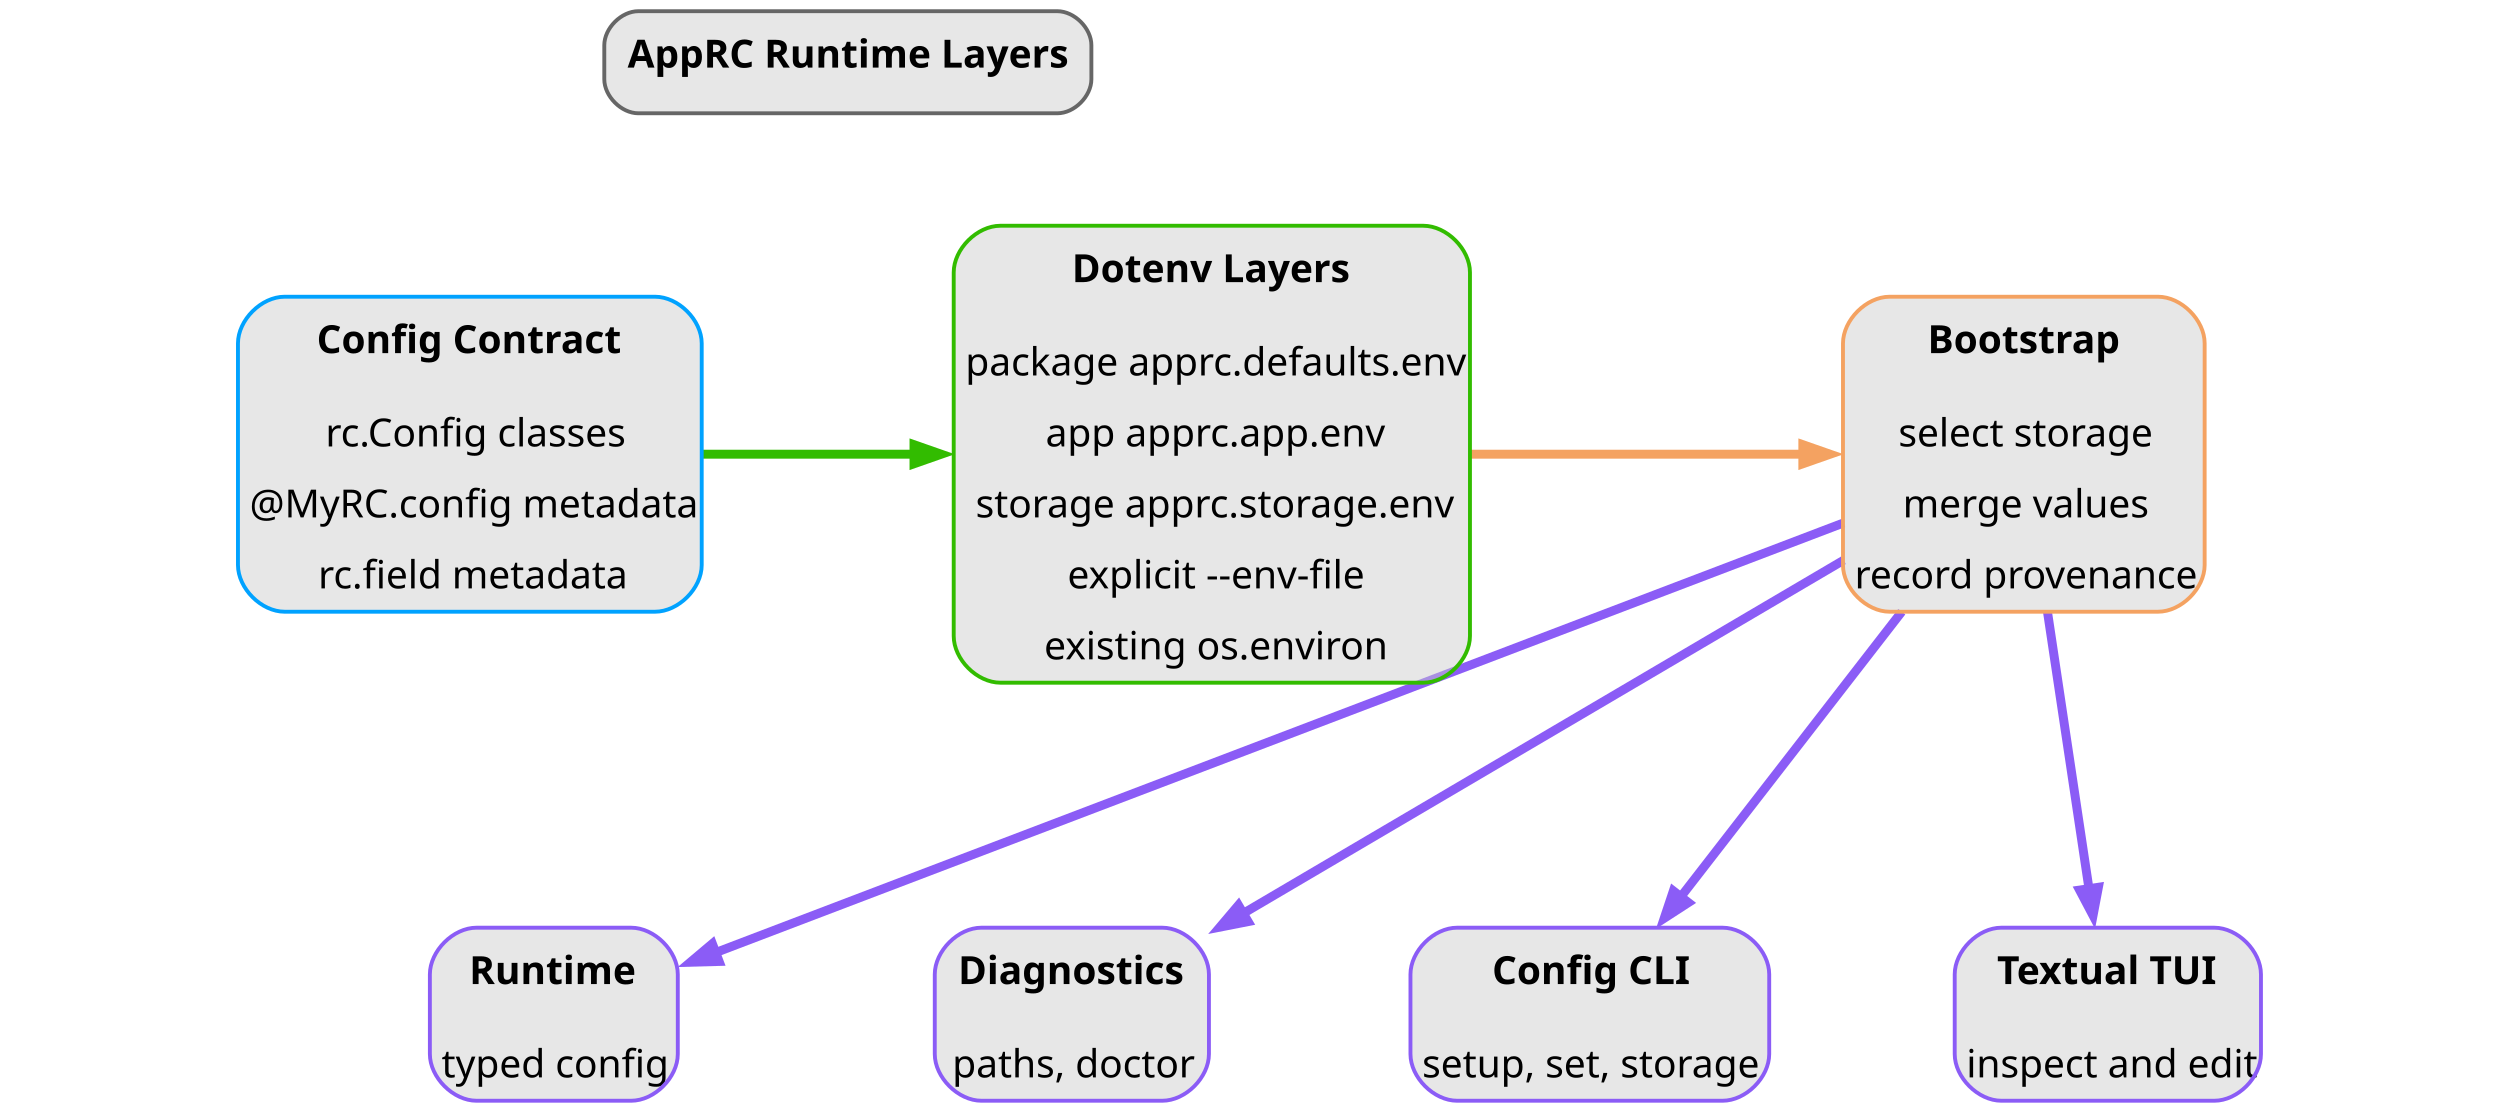
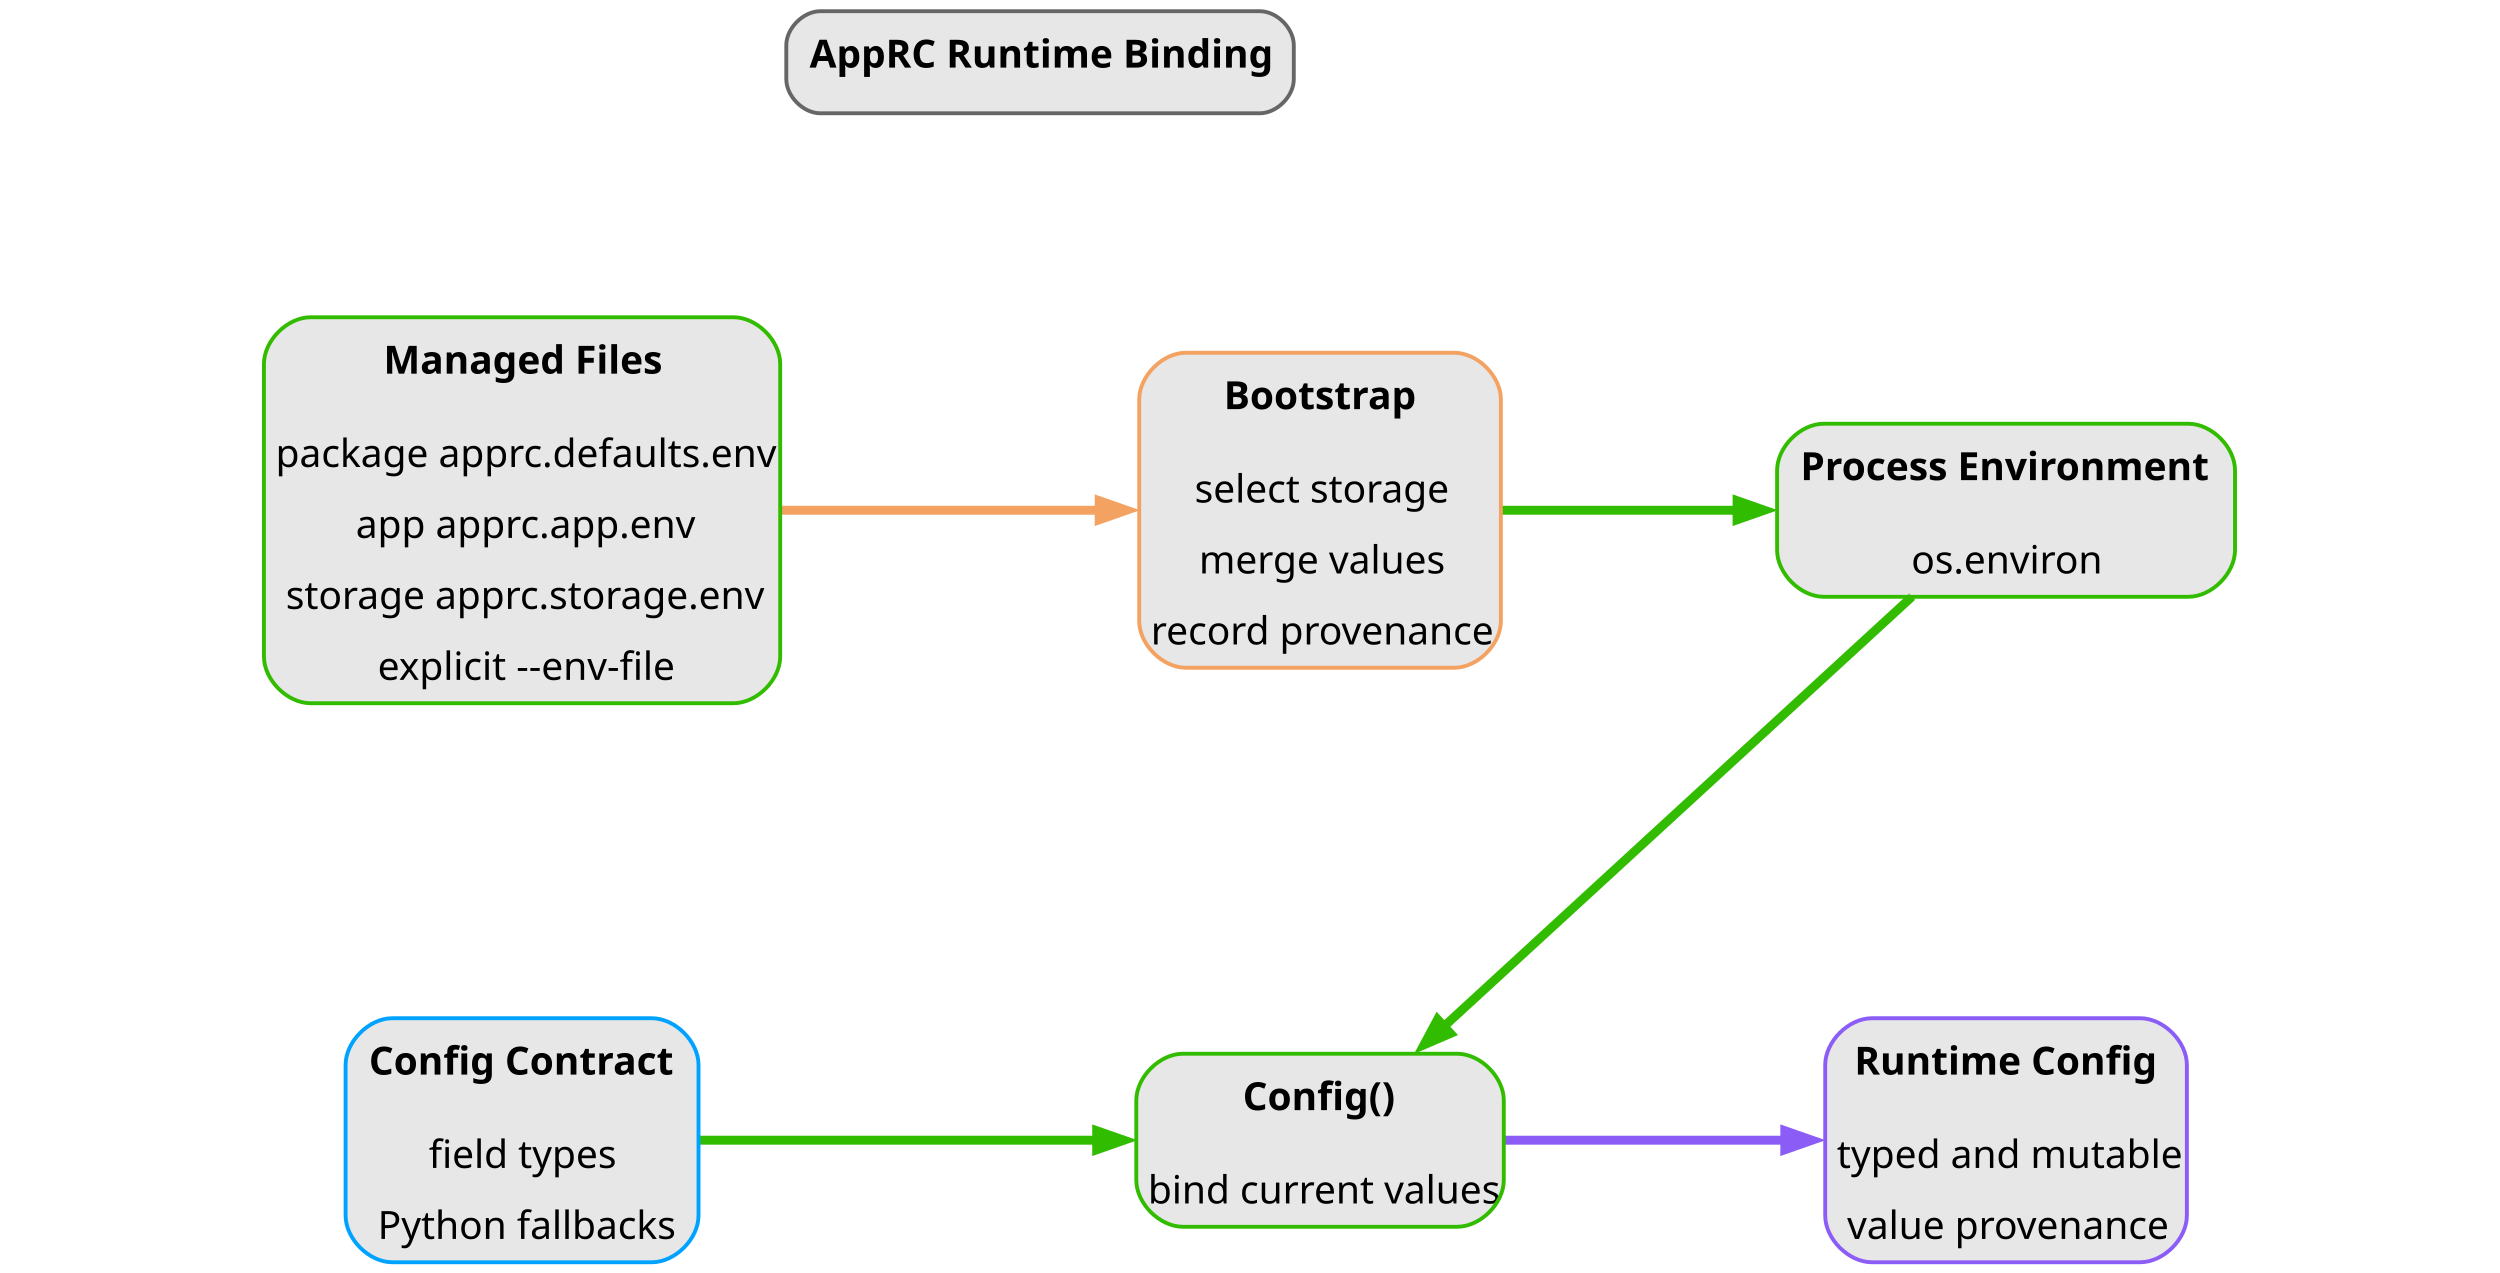
- <svg xmlns="http://www.w3.org/2000/svg" width="900px" height="400.272px" viewBox="-70.361 0 775.723 345">
-   <g id="graph0" class="graph" transform="scale(1.20668 1.20668) rotate(0) translate(2.88 283.05)">
+ <svg xmlns="http://www.w3.org/2000/svg" width="900px" height="457.956px" viewBox="-80.464 0 795.928 405">
+   <g id="graph0" class="graph" transform="scale(1.23811 1.23811) rotate(0) translate(2.88 324.58)">
    <g id="edge1" class="edge">
-       <path fill="none" stroke="#32bc00" stroke-width="2.3" d="M119.21,-166.25C136.57,-166.25 155.77,-166.25 174.01,-166.25" />
-       <polygon fill="#32bc00" stroke="#32bc00" stroke-width="2.3" points="173.84,-168.7 180.84,-166.25 173.84,-163.8 173.84,-168.7" />
+       <path fill="none" stroke="#f4a261" stroke-width="2.3" d="M132.71,-193.37C159.27,-193.37 189.54,-193.37 215.02,-193.37" />
+       <polygon fill="#f4a261" stroke="#f4a261" stroke-width="2.3" points="214.78,-195.83 221.78,-193.38 214.78,-190.93 214.78,-195.83" />
    </g>
    <g id="edge2" class="edge">
-       <path fill="none" stroke="#f4a261" stroke-width="2.3" d="M316.78,-166.25C344.4,-166.25 376.13,-166.25 402.63,-166.25" />
-       <polygon fill="#f4a261" stroke="#f4a261" stroke-width="2.3" points="402.4,-168.7 409.4,-166.25 402.4,-163.8 402.4,-168.7" />
+       <path fill="none" stroke="#32bc00" stroke-width="2.3" d="M317.92,-193.37C336.61,-193.37 358.56,-193.37 379.05,-193.37" />
+       <polygon fill="#32bc00" stroke="#32bc00" stroke-width="2.3" points="378.81,-195.83 385.81,-193.38 378.81,-190.93 378.81,-195.83" />
    </g>
    <g id="edge3" class="edge">
-       <path fill="none" stroke="#8b5cf6" stroke-width="2.3" d="M412.87,-148.59C338.5,-120.26 193.67,-65.09 122.59,-38.01" />
-       <polygon fill="#8b5cf6" stroke="#8b5cf6" stroke-width="2.3" points="123.73,-35.82 116.32,-35.62 121.99,-40.4 123.73,-35.82" />
+       <path fill="none" stroke="#32bc00" stroke-width="2.3" d="M423.82,-171.19C392.5,-142.43 337.81,-92.2 303.21,-60.43" />
+       <polygon fill="#32bc00" stroke="#32bc00" stroke-width="2.3" points="305.1,-58.84 298.29,-55.91 301.79,-62.45 305.1,-58.84" />
    </g>
    <g id="edge4" class="edge">
-       <path fill="none" stroke="#8b5cf6" stroke-width="2.3" d="M412.89,-139C368.51,-112.89 302.01,-73.77 258.42,-48.13" />
-       <polygon fill="#8b5cf6" stroke="#8b5cf6" stroke-width="2.3" points="259.76,-46.07 252.48,-44.64 257.27,-50.3 259.76,-46.07" />
+       <path fill="none" stroke="#32bc00" stroke-width="2.3" d="M111.66,-31.38C141.91,-31.38 181.94,-31.38 214.38,-31.38" />
+       <polygon fill="#32bc00" stroke="#32bc00" stroke-width="2.3" points="214.14,-33.83 221.14,-31.38 214.14,-28.93 214.14,-33.83" />
    </g>
    <g id="edge5" class="edge">
-       <path fill="none" stroke="#8b5cf6" stroke-width="2.3" d="M427.84,-125.75C409.74,-102.4 387.37,-73.54 370.86,-52.23" />
-       <polygon fill="#8b5cf6" stroke="#8b5cf6" stroke-width="2.3" points="372.97,-50.96 366.75,-46.93 369.1,-53.96 372.97,-50.96" />
-     </g>
-     <g id="edge6" class="edge">
-       <path fill="none" stroke="#8b5cf6" stroke-width="2.3" d="M465.3,-125.75C468.68,-103.23 472.83,-75.58 475.98,-54.52" />
-       <polygon fill="#8b5cf6" stroke="#8b5cf6" stroke-width="2.3" points="478.4,-54.9 477.02,-47.62 473.56,-54.18 478.4,-54.9" />
+       <path fill="none" stroke="#8b5cf6" stroke-width="2.3" d="M318.38,-31.38C340.79,-31.38 367.8,-31.38 391.36,-31.38" />
+       <polygon fill="#8b5cf6" stroke="#8b5cf6" stroke-width="2.3" points="391.08,-33.83 398.08,-31.38 391.08,-28.93 391.08,-33.83" />
    </g>
    <g id="node1" class="node">
-       <path fill="#cccccc" fill-opacity="0.467" stroke="none" d="M102.95,-253.92C102.95,-253.92 210.7,-253.92 210.7,-253.92 215.08,-253.92 219.45,-258.3 219.45,-262.67 219.45,-262.67 219.45,-271.42 219.45,-271.42 219.45,-275.8 215.08,-280.17 210.7,-280.17 210.7,-280.17 102.95,-280.17 102.95,-280.17 98.58,-280.17 94.2,-275.8 94.2,-271.42 94.2,-271.42 94.2,-262.67 94.2,-262.67 94.2,-258.3 98.58,-253.92 102.95,-253.92" />
-       <text xml:space="preserve" text-anchor="start" x="100.2" y="-265.67" font-family="sans-serif" font-weight="bold" font-size="10.00">AppRC Runtime Layers</text>
-       <path fill="none" stroke="#666666" d="M102.95,-253.92C102.95,-253.92 210.7,-253.92 210.7,-253.92 215.08,-253.92 219.45,-258.3 219.45,-262.67 219.45,-262.67 219.45,-271.42 219.45,-271.42 219.45,-275.8 215.08,-280.17 210.7,-280.17 210.7,-280.17 102.95,-280.17 102.95,-280.17 98.58,-280.17 94.2,-275.8 94.2,-271.42 94.2,-271.42 94.2,-262.67 94.2,-262.67 94.2,-258.3 98.58,-253.92 102.95,-253.92" />
+       <path fill="#cccccc" fill-opacity="0.467" stroke="none" d="M143.07,-295.45C143.07,-295.45 256.07,-295.45 256.07,-295.45 260.45,-295.45 264.82,-299.83 264.82,-304.2 264.82,-304.2 264.82,-312.95 264.82,-312.95 264.82,-317.33 260.45,-321.7 256.07,-321.7 256.07,-321.7 143.07,-321.7 143.07,-321.7 138.7,-321.7 134.32,-317.33 134.32,-312.95 134.32,-312.95 134.32,-304.2 134.32,-304.2 134.32,-299.83 138.7,-295.45 143.07,-295.45" />
+       <text xml:space="preserve" text-anchor="start" x="140.32" y="-307.2" font-family="sans-serif" font-weight="bold" font-size="10.00">AppRC Runtime Binding</text>
+       <path fill="none" stroke="#666666" d="M143.07,-295.45C143.07,-295.45 256.07,-295.45 256.07,-295.45 260.45,-295.45 264.82,-299.83 264.82,-304.2 264.82,-304.2 264.82,-312.95 264.82,-312.95 264.82,-317.33 260.45,-321.7 256.07,-321.7 256.07,-321.7 143.07,-321.7 143.07,-321.7 138.7,-321.7 134.32,-317.33 134.32,-312.95 134.32,-312.95 134.32,-304.2 134.32,-304.2 134.32,-299.83 138.7,-295.45 143.07,-295.45" />
    </g>
    <g id="node2" class="node">
-       <path fill="#cccccc" fill-opacity="0.467" stroke="none" d="M12,-125.75C12,-125.75 107.25,-125.75 107.25,-125.75 113.25,-125.75 119.25,-131.75 119.25,-137.75 119.25,-137.75 119.25,-194.75 119.25,-194.75 119.25,-200.75 113.25,-206.75 107.25,-206.75 107.25,-206.75 12,-206.75 12,-206.75 6,-206.75 0,-200.75 0,-194.75 0,-194.75 0,-137.75 0,-137.75 0,-131.75 6,-125.75 12,-125.75" />
-       <text xml:space="preserve" text-anchor="start" x="20.25" y="-192.25" font-family="sans-serif" font-weight="bold" font-size="10.00">Config Contract</text>
-       <text xml:space="preserve" text-anchor="start" x="22.5" y="-168.25" font-family="sans-serif" font-size="10.00">rc.Config classes</text>
-       <text xml:space="preserve" text-anchor="start" x="3" y="-150" font-family="sans-serif" font-size="10.00">@MyRC.config metadata</text>
-       <text xml:space="preserve" text-anchor="start" x="20.62" y="-131.75" font-family="sans-serif" font-size="10.00">rc.field metadata</text>
-       <path fill="none" stroke="#00a2ff" d="M12,-125.75C12,-125.75 107.25,-125.75 107.25,-125.75 113.25,-125.75 119.25,-131.75 119.25,-137.75 119.25,-137.75 119.25,-194.75 119.25,-194.75 119.25,-200.75 113.25,-206.75 107.25,-206.75 107.25,-206.75 12,-206.75 12,-206.75 6,-206.75 0,-200.75 0,-194.75 0,-194.75 0,-137.75 0,-137.75 0,-131.75 6,-125.75 12,-125.75" />
+       <path fill="#cccccc" fill-opacity="0.467" stroke="none" d="M12,-143.75C12,-143.75 120.75,-143.75 120.75,-143.75 126.75,-143.75 132.75,-149.75 132.75,-155.75 132.75,-155.75 132.75,-231 132.75,-231 132.75,-237 126.75,-243 120.75,-243 120.75,-243 12,-243 12,-243 6,-243 0,-237 0,-231 0,-231 0,-155.75 0,-155.75 0,-149.75 6,-143.75 12,-143.75" />
+       <text xml:space="preserve" text-anchor="start" x="30.75" y="-228.5" font-family="sans-serif" font-weight="bold" font-size="10.00">Managed Files</text>
+       <text xml:space="preserve" text-anchor="start" x="3" y="-204.5" font-family="sans-serif" font-size="10.00">package apprc.defaults.env</text>
+       <text xml:space="preserve" text-anchor="start" x="23.62" y="-186.25" font-family="sans-serif" font-size="10.00">app apprc.app.env</text>
+       <text xml:space="preserve" text-anchor="start" x="5.62" y="-168" font-family="sans-serif" font-size="10.00">storage apprc.storage.env</text>
+       <text xml:space="preserve" text-anchor="start" x="29.25" y="-149.75" font-family="sans-serif" font-size="10.00">explicit --env-file</text>
+       <path fill="none" stroke="#32bc00" d="M12,-143.75C12,-143.75 120.75,-143.75 120.75,-143.75 126.75,-143.75 132.75,-149.75 132.75,-155.75 132.75,-155.75 132.75,-231 132.75,-231 132.75,-237 126.75,-243 120.75,-243 120.75,-243 12,-243 12,-243 6,-243 0,-237 0,-231 0,-231 0,-155.75 0,-155.75 0,-149.75 6,-143.75 12,-143.75" />
    </g>
    <g id="node3" class="node">
-       <path fill="#cccccc" fill-opacity="0.467" stroke="none" d="M196.05,-107.5C196.05,-107.5 304.8,-107.5 304.8,-107.5 310.8,-107.5 316.8,-113.5 316.8,-119.5 316.8,-119.5 316.8,-213 316.8,-213 316.8,-219 310.8,-225 304.8,-225 304.8,-225 196.05,-225 196.05,-225 190.05,-225 184.05,-219 184.05,-213 184.05,-213 184.05,-119.5 184.05,-119.5 184.05,-113.5 190.05,-107.5 196.05,-107.5" />
-       <text xml:space="preserve" text-anchor="start" x="214.43" y="-210.5" font-family="sans-serif" font-weight="bold" font-size="10.00">Dotenv Layers</text>
-       <text xml:space="preserve" text-anchor="start" x="187.05" y="-186.5" font-family="sans-serif" font-size="10.00">package apprc.defaults.env</text>
-       <text xml:space="preserve" text-anchor="start" x="207.68" y="-168.25" font-family="sans-serif" font-size="10.00">app apprc.app.env</text>
-       <text xml:space="preserve" text-anchor="start" x="189.68" y="-150" font-family="sans-serif" font-size="10.00">storage apprc.storage.env</text>
-       <text xml:space="preserve" text-anchor="start" x="213.3" y="-131.75" font-family="sans-serif" font-size="10.00">explicit --env-file</text>
-       <text xml:space="preserve" text-anchor="start" x="207.3" y="-113.5" font-family="sans-serif" font-size="10.00">existing os.environ</text>
-       <path fill="none" stroke="#32bc00" d="M196.05,-107.5C196.05,-107.5 304.8,-107.5 304.8,-107.5 310.8,-107.5 316.8,-113.5 316.8,-119.5 316.8,-119.5 316.8,-213 316.8,-213 316.8,-219 310.8,-225 304.8,-225 304.8,-225 196.05,-225 196.05,-225 190.05,-225 184.05,-219 184.05,-213 184.05,-213 184.05,-119.5 184.05,-119.5 184.05,-113.5 190.05,-107.5 196.05,-107.5" />
+       <path fill="#cccccc" fill-opacity="0.467" stroke="none" d="M237.07,-152.87C237.07,-152.87 306.07,-152.87 306.07,-152.87 312.07,-152.87 318.07,-158.87 318.07,-164.87 318.07,-164.87 318.07,-221.87 318.07,-221.87 318.07,-227.87 312.07,-233.87 306.07,-233.87 306.07,-233.87 237.07,-233.87 237.07,-233.87 231.07,-233.87 225.07,-227.87 225.07,-221.87 225.07,-221.87 225.07,-164.87 225.07,-164.87 225.07,-158.87 231.07,-152.87 237.07,-152.87" />
+       <text xml:space="preserve" text-anchor="start" x="246.82" y="-219.37" font-family="sans-serif" font-weight="bold" font-size="10.00">Bootstrap</text>
+       <text xml:space="preserve" text-anchor="start" x="239.32" y="-195.37" font-family="sans-serif" font-size="10.00">select storage</text>
+       <text xml:space="preserve" text-anchor="start" x="240.45" y="-177.12" font-family="sans-serif" font-size="10.00">merge values</text>
+       <text xml:space="preserve" text-anchor="start" x="228.07" y="-158.87" font-family="sans-serif" font-size="10.00">record provenance</text>
+       <path fill="none" stroke="#f4a261" d="M237.07,-152.87C237.07,-152.87 306.07,-152.87 306.07,-152.87 312.07,-152.87 318.07,-158.87 318.07,-164.87 318.07,-164.87 318.07,-221.87 318.07,-221.87 318.07,-227.87 312.07,-233.87 306.07,-233.87 306.07,-233.87 237.07,-233.87 237.07,-233.87 231.07,-233.87 225.07,-227.87 225.07,-221.87 225.07,-221.87 225.07,-164.87 225.07,-164.87 225.07,-158.87 231.07,-152.87 237.07,-152.87" />
    </g>
    <g id="node4" class="node">
-       <path fill="#cccccc" fill-opacity="0.467" stroke="none" d="M424.72,-125.75C424.72,-125.75 493.72,-125.75 493.72,-125.75 499.72,-125.75 505.72,-131.75 505.72,-137.75 505.72,-137.75 505.72,-194.75 505.72,-194.75 505.72,-200.75 499.72,-206.75 493.72,-206.75 493.72,-206.75 424.72,-206.75 424.72,-206.75 418.72,-206.75 412.72,-200.75 412.72,-194.75 412.72,-194.75 412.72,-137.75 412.72,-137.75 412.72,-131.75 418.72,-125.75 424.72,-125.75" />
-       <text xml:space="preserve" text-anchor="start" x="434.47" y="-192.25" font-family="sans-serif" font-weight="bold" font-size="10.00">Bootstrap</text>
-       <text xml:space="preserve" text-anchor="start" x="426.97" y="-168.25" font-family="sans-serif" font-size="10.00">select storage</text>
-       <text xml:space="preserve" text-anchor="start" x="428.1" y="-150" font-family="sans-serif" font-size="10.00">merge values</text>
-       <text xml:space="preserve" text-anchor="start" x="415.72" y="-131.75" font-family="sans-serif" font-size="10.00">record provenance</text>
-       <path fill="none" stroke="#f4a261" d="M424.72,-125.75C424.72,-125.75 493.72,-125.75 493.72,-125.75 499.72,-125.75 505.72,-131.75 505.72,-137.75 505.72,-137.75 505.72,-194.75 505.72,-194.75 505.72,-200.75 499.72,-206.75 493.72,-206.75 493.72,-206.75 424.72,-206.75 424.72,-206.75 418.72,-206.75 412.72,-200.75 412.72,-194.75 412.72,-194.75 412.72,-137.75 412.72,-137.75 412.72,-131.75 418.72,-125.75 424.72,-125.75" />
+       <path fill="#cccccc" fill-opacity="0.467" stroke="none" d="M401.1,-171.12C401.1,-171.12 494.85,-171.12 494.85,-171.12 500.85,-171.12 506.85,-177.12 506.85,-183.12 506.85,-183.12 506.85,-203.62 506.85,-203.62 506.85,-209.62 500.85,-215.62 494.85,-215.62 494.85,-215.62 401.1,-215.62 401.1,-215.62 395.1,-215.62 389.1,-209.62 389.1,-203.62 389.1,-203.62 389.1,-183.12 389.1,-183.12 389.1,-177.12 395.1,-171.12 401.1,-171.12" />
+       <text xml:space="preserve" text-anchor="start" x="395.1" y="-201.12" font-family="sans-serif" font-weight="bold" font-size="10.00">Process Environment</text>
+       <text xml:space="preserve" text-anchor="start" x="423.6" y="-177.12" font-family="sans-serif" font-size="10.00">os.environ</text>
+       <path fill="none" stroke="#32bc00" d="M401.1,-171.12C401.1,-171.12 494.85,-171.12 494.85,-171.12 500.85,-171.12 506.85,-177.12 506.85,-183.12 506.85,-183.12 506.85,-203.62 506.85,-203.62 506.85,-209.62 500.85,-215.62 494.85,-215.62 494.85,-215.62 401.1,-215.62 401.1,-215.62 395.1,-215.62 389.1,-209.62 389.1,-203.62 389.1,-203.62 389.1,-183.12 389.1,-183.12 389.1,-177.12 395.1,-171.12 401.1,-171.12" />
    </g>
    <g id="node5" class="node">
-       <path fill="#cccccc" fill-opacity="0.467" stroke="none" d="M61.35,0C61.35,0 101.1,0 101.1,0 107.1,0 113.1,-6 113.1,-12 113.1,-12 113.1,-32.5 113.1,-32.5 113.1,-38.5 107.1,-44.5 101.1,-44.5 101.1,-44.5 61.35,-44.5 61.35,-44.5 55.35,-44.5 49.35,-38.5 49.35,-32.5 49.35,-32.5 49.35,-12 49.35,-12 49.35,-6 55.35,0 61.35,0" />
-       <text xml:space="preserve" text-anchor="start" x="59.47" y="-30" font-family="sans-serif" font-weight="bold" font-size="10.00">Runtime</text>
-       <text xml:space="preserve" text-anchor="start" x="52.35" y="-6" font-family="sans-serif" font-size="10.00">typed config</text>
-       <path fill="none" stroke="#8b5cf6" d="M61.35,0C61.35,0 101.1,0 101.1,0 107.1,0 113.1,-6 113.1,-12 113.1,-12 113.1,-32.5 113.1,-32.5 113.1,-38.5 107.1,-44.5 101.1,-44.5 101.1,-44.5 61.35,-44.5 61.35,-44.5 55.35,-44.5 49.35,-38.5 49.35,-32.5 49.35,-32.5 49.35,-12 49.35,-12 49.35,-6 55.35,0 61.35,0" />
+       <path fill="#cccccc" fill-opacity="0.467" stroke="none" d="M33,0C33,0 99.75,0 99.75,0 105.75,0 111.75,-6 111.75,-12 111.75,-12 111.75,-50.75 111.75,-50.75 111.75,-56.75 105.75,-62.75 99.75,-62.75 99.75,-62.75 33,-62.75 33,-62.75 27,-62.75 21,-56.75 21,-50.75 21,-50.75 21,-12 21,-12 21,-6 27,0 33,0" />
+       <text xml:space="preserve" text-anchor="start" x="27" y="-48.25" font-family="sans-serif" font-weight="bold" font-size="10.00">Config Contract</text>
+       <text xml:space="preserve" text-anchor="start" x="42.38" y="-24.25" font-family="sans-serif" font-size="10.00">field types</text>
+       <text xml:space="preserve" text-anchor="start" x="29.25" y="-6" font-family="sans-serif" font-size="10.00">Python fallbacks</text>
+       <path fill="none" stroke="#00a2ff" d="M33,0C33,0 99.75,0 99.75,0 105.75,0 111.75,-6 111.75,-12 111.75,-12 111.75,-50.75 111.75,-50.75 111.75,-56.75 105.75,-62.75 99.75,-62.75 99.75,-62.75 33,-62.75 33,-62.75 27,-62.75 21,-56.75 21,-50.75 21,-50.75 21,-12 21,-12 21,-6 27,0 33,0" />
    </g>
    <g id="node6" class="node">
-       <path fill="#cccccc" fill-opacity="0.467" stroke="none" d="M191.18,0C191.18,0 237.68,0 237.68,0 243.68,0 249.68,-6 249.68,-12 249.68,-12 249.68,-32.5 249.68,-32.5 249.68,-38.5 243.68,-44.5 237.68,-44.5 237.68,-44.5 191.18,-44.5 191.18,-44.5 185.18,-44.5 179.18,-38.5 179.18,-32.5 179.18,-32.5 179.18,-12 179.18,-12 179.18,-6 185.18,0 191.18,0" />
-       <text xml:space="preserve" text-anchor="start" x="185.18" y="-30" font-family="sans-serif" font-weight="bold" font-size="10.00">Diagnostics</text>
-       <text xml:space="preserve" text-anchor="start" x="183.68" y="-6" font-family="sans-serif" font-size="10.00">paths, doctor</text>
-       <path fill="none" stroke="#8b5cf6" d="M191.18,0C191.18,0 237.68,0 237.68,0 243.68,0 249.68,-6 249.68,-12 249.68,-12 249.68,-32.5 249.68,-32.5 249.68,-38.5 243.68,-44.5 237.68,-44.5 237.68,-44.5 191.18,-44.5 191.18,-44.5 185.18,-44.5 179.18,-38.5 179.18,-32.5 179.18,-32.5 179.18,-12 179.18,-12 179.18,-6 185.18,0 191.18,0" />
+       <path fill="#cccccc" fill-opacity="0.467" stroke="none" d="M236.32,-9.12C236.32,-9.12 306.82,-9.12 306.82,-9.12 312.82,-9.12 318.82,-15.12 318.82,-21.12 318.82,-21.12 318.82,-41.62 318.82,-41.62 318.82,-47.62 312.82,-53.62 306.82,-53.62 306.82,-53.62 236.32,-53.62 236.32,-53.62 230.32,-53.62 224.32,-47.62 224.32,-41.62 224.32,-41.62 224.32,-21.12 224.32,-21.12 224.32,-15.12 230.32,-9.12 236.32,-9.12" />
+       <text xml:space="preserve" text-anchor="start" x="251.7" y="-39.12" font-family="sans-serif" font-weight="bold" font-size="10.00">Config()</text>
+       <text xml:space="preserve" text-anchor="start" x="227.32" y="-15.12" font-family="sans-serif" font-size="10.00">bind current values</text>
+       <path fill="none" stroke="#32bc00" d="M236.32,-9.12C236.32,-9.12 306.82,-9.12 306.82,-9.12 312.82,-9.12 318.82,-15.12 318.82,-21.12 318.82,-21.12 318.82,-41.62 318.82,-41.62 318.82,-47.62 312.82,-53.62 306.82,-53.62 306.82,-53.62 236.32,-53.62 236.32,-53.62 230.32,-53.62 224.32,-47.62 224.32,-41.62 224.32,-41.62 224.32,-21.12 224.32,-21.12 224.32,-15.12 230.32,-9.12 236.32,-9.12" />
    </g>
    <g id="node7" class="node">
-       <path fill="#cccccc" fill-opacity="0.467" stroke="none" d="M313.5,0C313.5,0 381.75,0 381.75,0 387.75,0 393.75,-6 393.75,-12 393.75,-12 393.75,-32.5 393.75,-32.5 393.75,-38.5 387.75,-44.5 381.75,-44.5 381.75,-44.5 313.5,-44.5 313.5,-44.5 307.5,-44.5 301.5,-38.5 301.5,-32.5 301.5,-32.5 301.5,-12 301.5,-12 301.5,-6 307.5,0 313.5,0" />
-       <text xml:space="preserve" text-anchor="start" x="322.5" y="-30" font-family="sans-serif" font-weight="bold" font-size="10.00">Config CLI</text>
-       <text xml:space="preserve" text-anchor="start" x="304.5" y="-6" font-family="sans-serif" font-size="10.00">setup, set, storage</text>
-       <path fill="none" stroke="#8b5cf6" d="M313.5,0C313.5,0 381.75,0 381.75,0 387.75,0 393.75,-6 393.75,-12 393.75,-12 393.75,-32.5 393.75,-32.5 393.75,-38.5 387.75,-44.5 381.75,-44.5 381.75,-44.5 313.5,-44.5 313.5,-44.5 307.5,-44.5 301.5,-38.5 301.5,-32.5 301.5,-32.5 301.5,-12 301.5,-12 301.5,-6 307.5,0 313.5,0" />
-     </g>
-     <g id="node8" class="node">
-       <path fill="#cccccc" fill-opacity="0.467" stroke="none" d="M453.45,0C453.45,0 508.2,0 508.2,0 514.2,0 520.2,-6 520.2,-12 520.2,-12 520.2,-32.5 520.2,-32.5 520.2,-38.5 514.2,-44.5 508.2,-44.5 508.2,-44.5 453.45,-44.5 453.45,-44.5 447.45,-44.5 441.45,-38.5 441.45,-32.5 441.45,-32.5 441.45,-12 441.45,-12 441.45,-6 447.45,0 453.45,0" />
-       <text xml:space="preserve" text-anchor="start" x="452.33" y="-30" font-family="sans-serif" font-weight="bold" font-size="10.00">Textual TUI</text>
-       <text xml:space="preserve" text-anchor="start" x="444.45" y="-6" font-family="sans-serif" font-size="10.00">inspect and edit</text>
-       <path fill="none" stroke="#8b5cf6" d="M453.45,0C453.45,0 508.2,0 508.2,0 514.2,0 520.2,-6 520.2,-12 520.2,-12 520.2,-32.5 520.2,-32.5 520.2,-38.5 514.2,-44.5 508.2,-44.5 508.2,-44.5 453.45,-44.5 453.45,-44.5 447.45,-44.5 441.45,-38.5 441.45,-32.5 441.45,-32.5 441.45,-12 441.45,-12 441.45,-6 447.45,0 453.45,0" />
+       <path fill="#cccccc" fill-opacity="0.467" stroke="none" d="M413.47,0C413.47,0 482.47,0 482.47,0 488.47,0 494.47,-6 494.47,-12 494.47,-12 494.47,-50.75 494.47,-50.75 494.47,-56.75 488.47,-62.75 482.47,-62.75 482.47,-62.75 413.47,-62.75 413.47,-62.75 407.47,-62.75 401.47,-56.75 401.47,-50.75 401.47,-50.75 401.47,-12 401.47,-12 401.47,-6 407.47,0 413.47,0" />
+       <text xml:space="preserve" text-anchor="start" x="408.97" y="-48.25" font-family="sans-serif" font-weight="bold" font-size="10.00">Runtime Config</text>
+       <text xml:space="preserve" text-anchor="start" x="404.47" y="-24.25" font-family="sans-serif" font-size="10.00">typed and mutable</text>
+       <text xml:space="preserve" text-anchor="start" x="407.1" y="-6" font-family="sans-serif" font-size="10.00">value provenance</text>
+       <path fill="none" stroke="#8b5cf6" d="M413.47,0C413.47,0 482.47,0 482.47,0 488.47,0 494.47,-6 494.47,-12 494.47,-12 494.47,-50.75 494.47,-50.75 494.47,-56.75 488.47,-62.75 482.47,-62.75 482.47,-62.75 413.47,-62.75 413.47,-62.75 407.47,-62.75 401.47,-56.75 401.47,-50.75 401.47,-50.75 401.47,-12 401.47,-12 401.47,-6 407.47,0 413.47,0" />
    </g>
  </g>
</svg>
